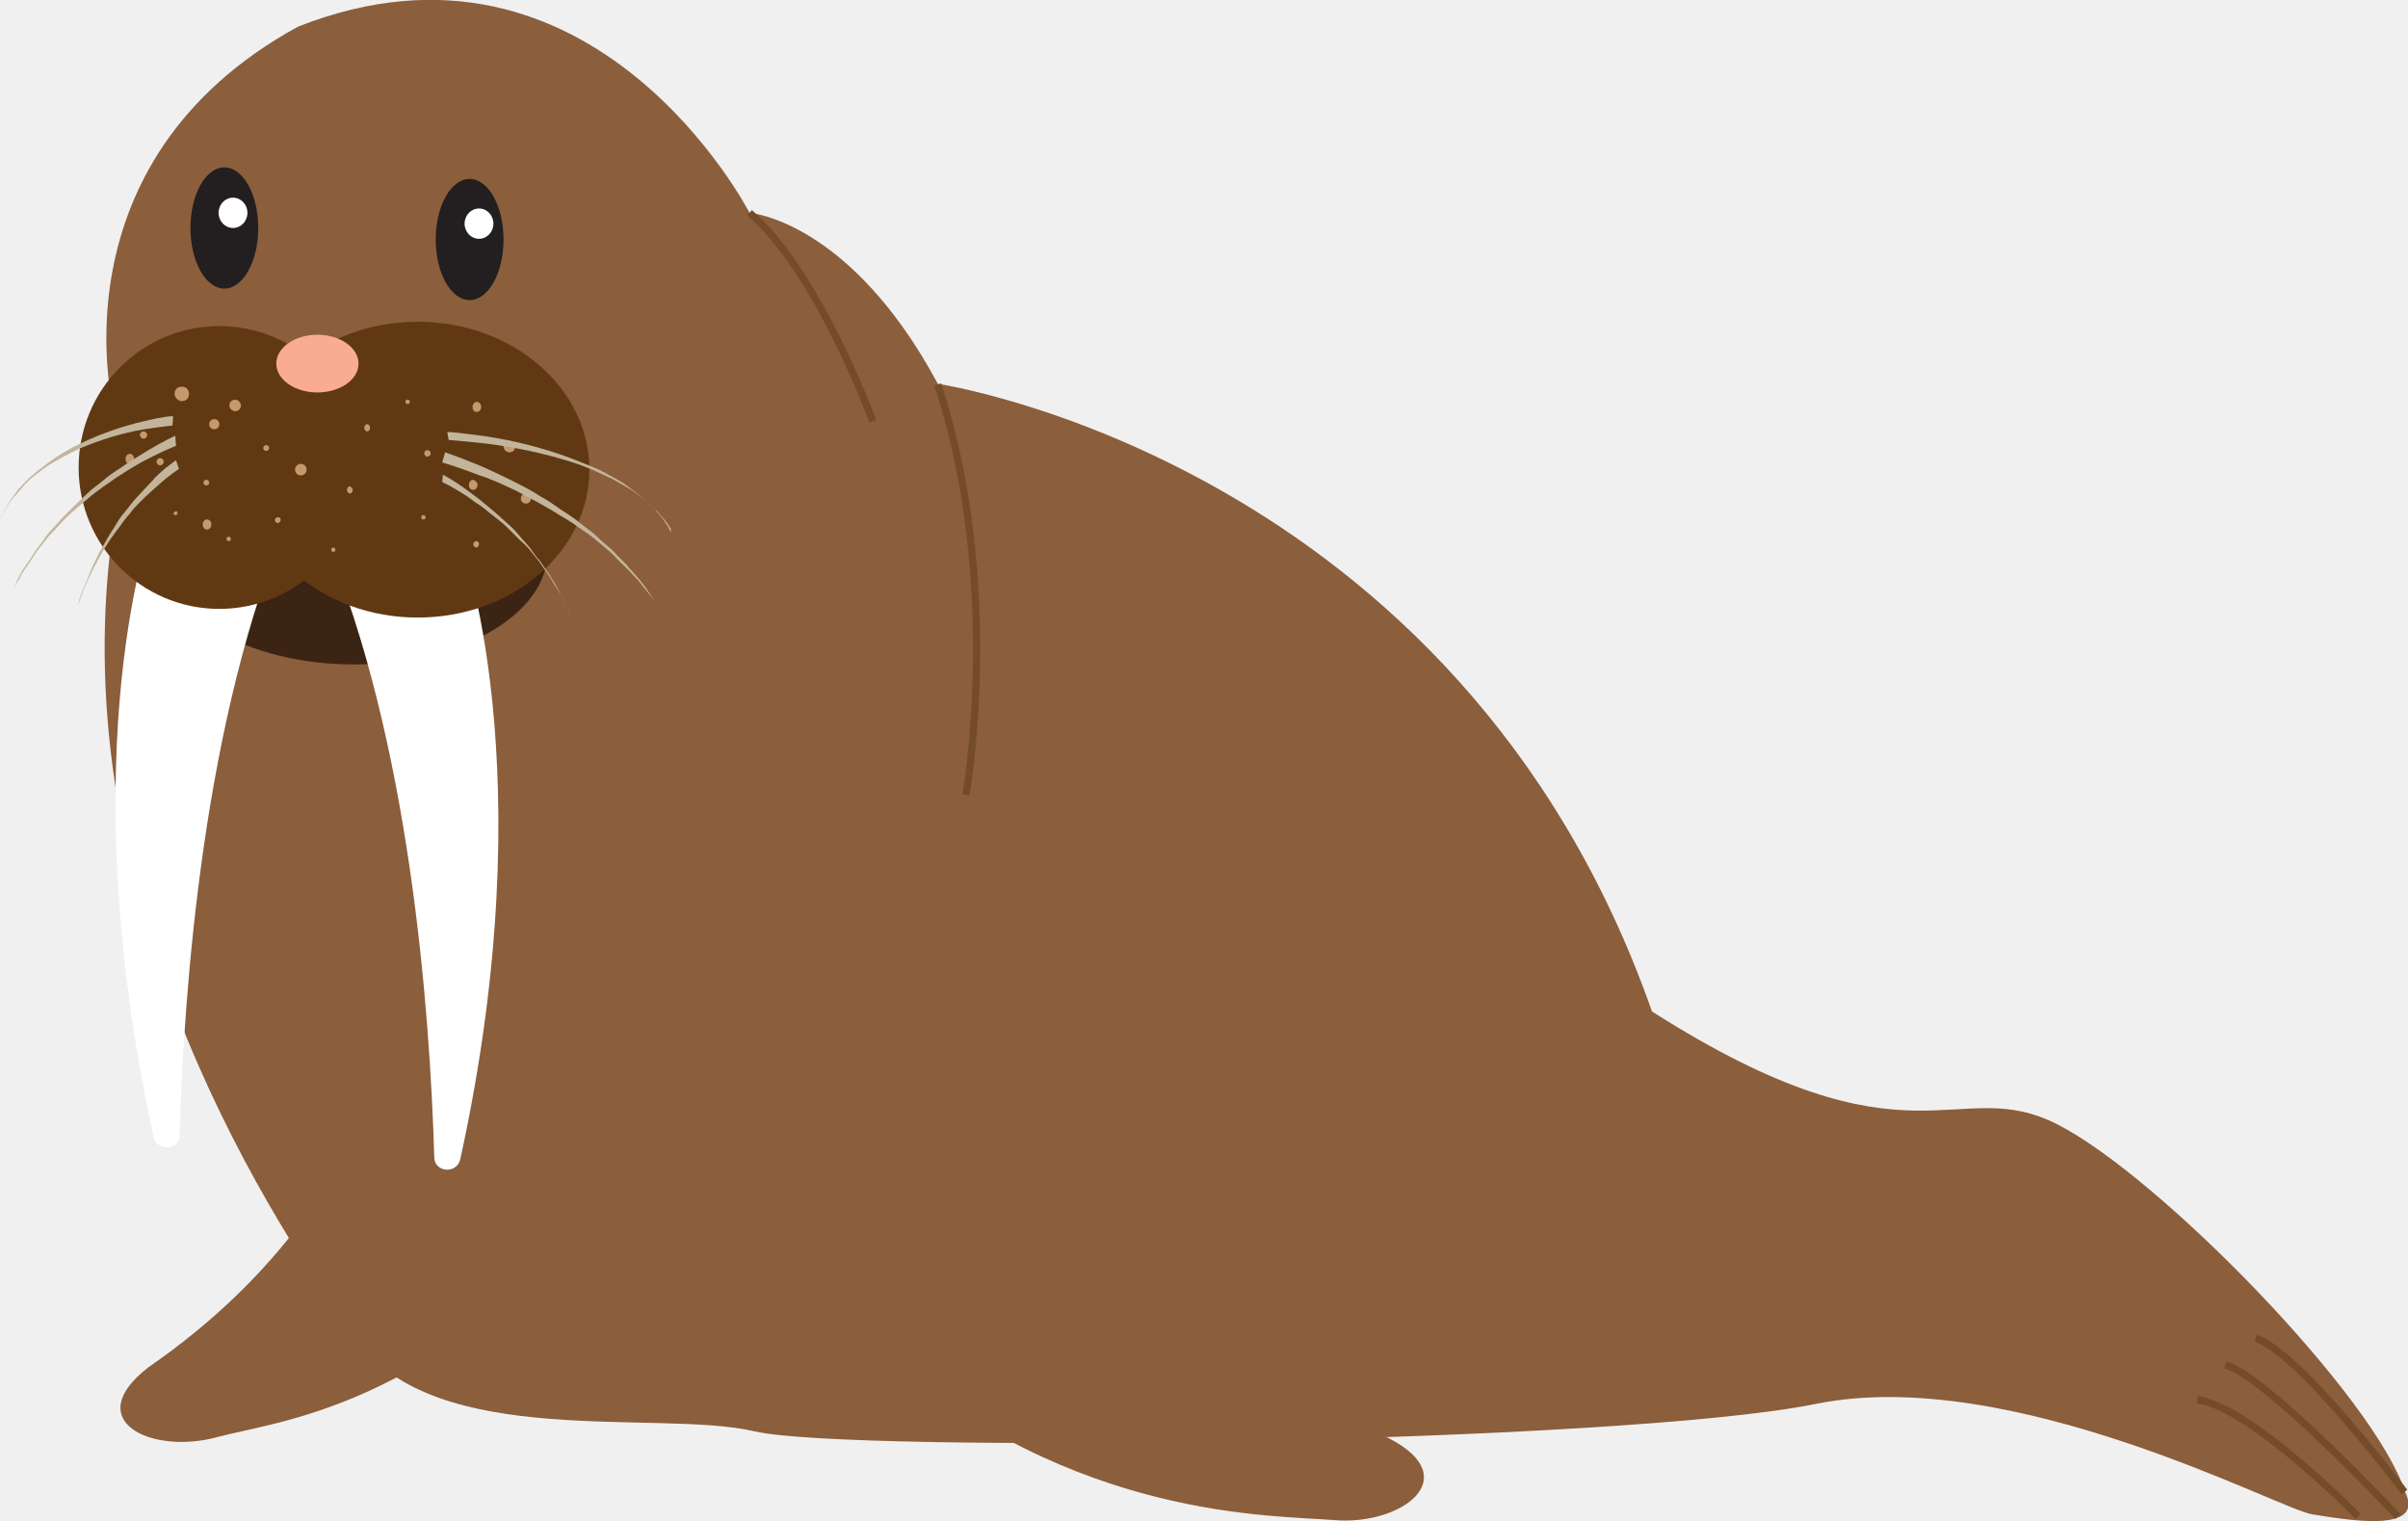
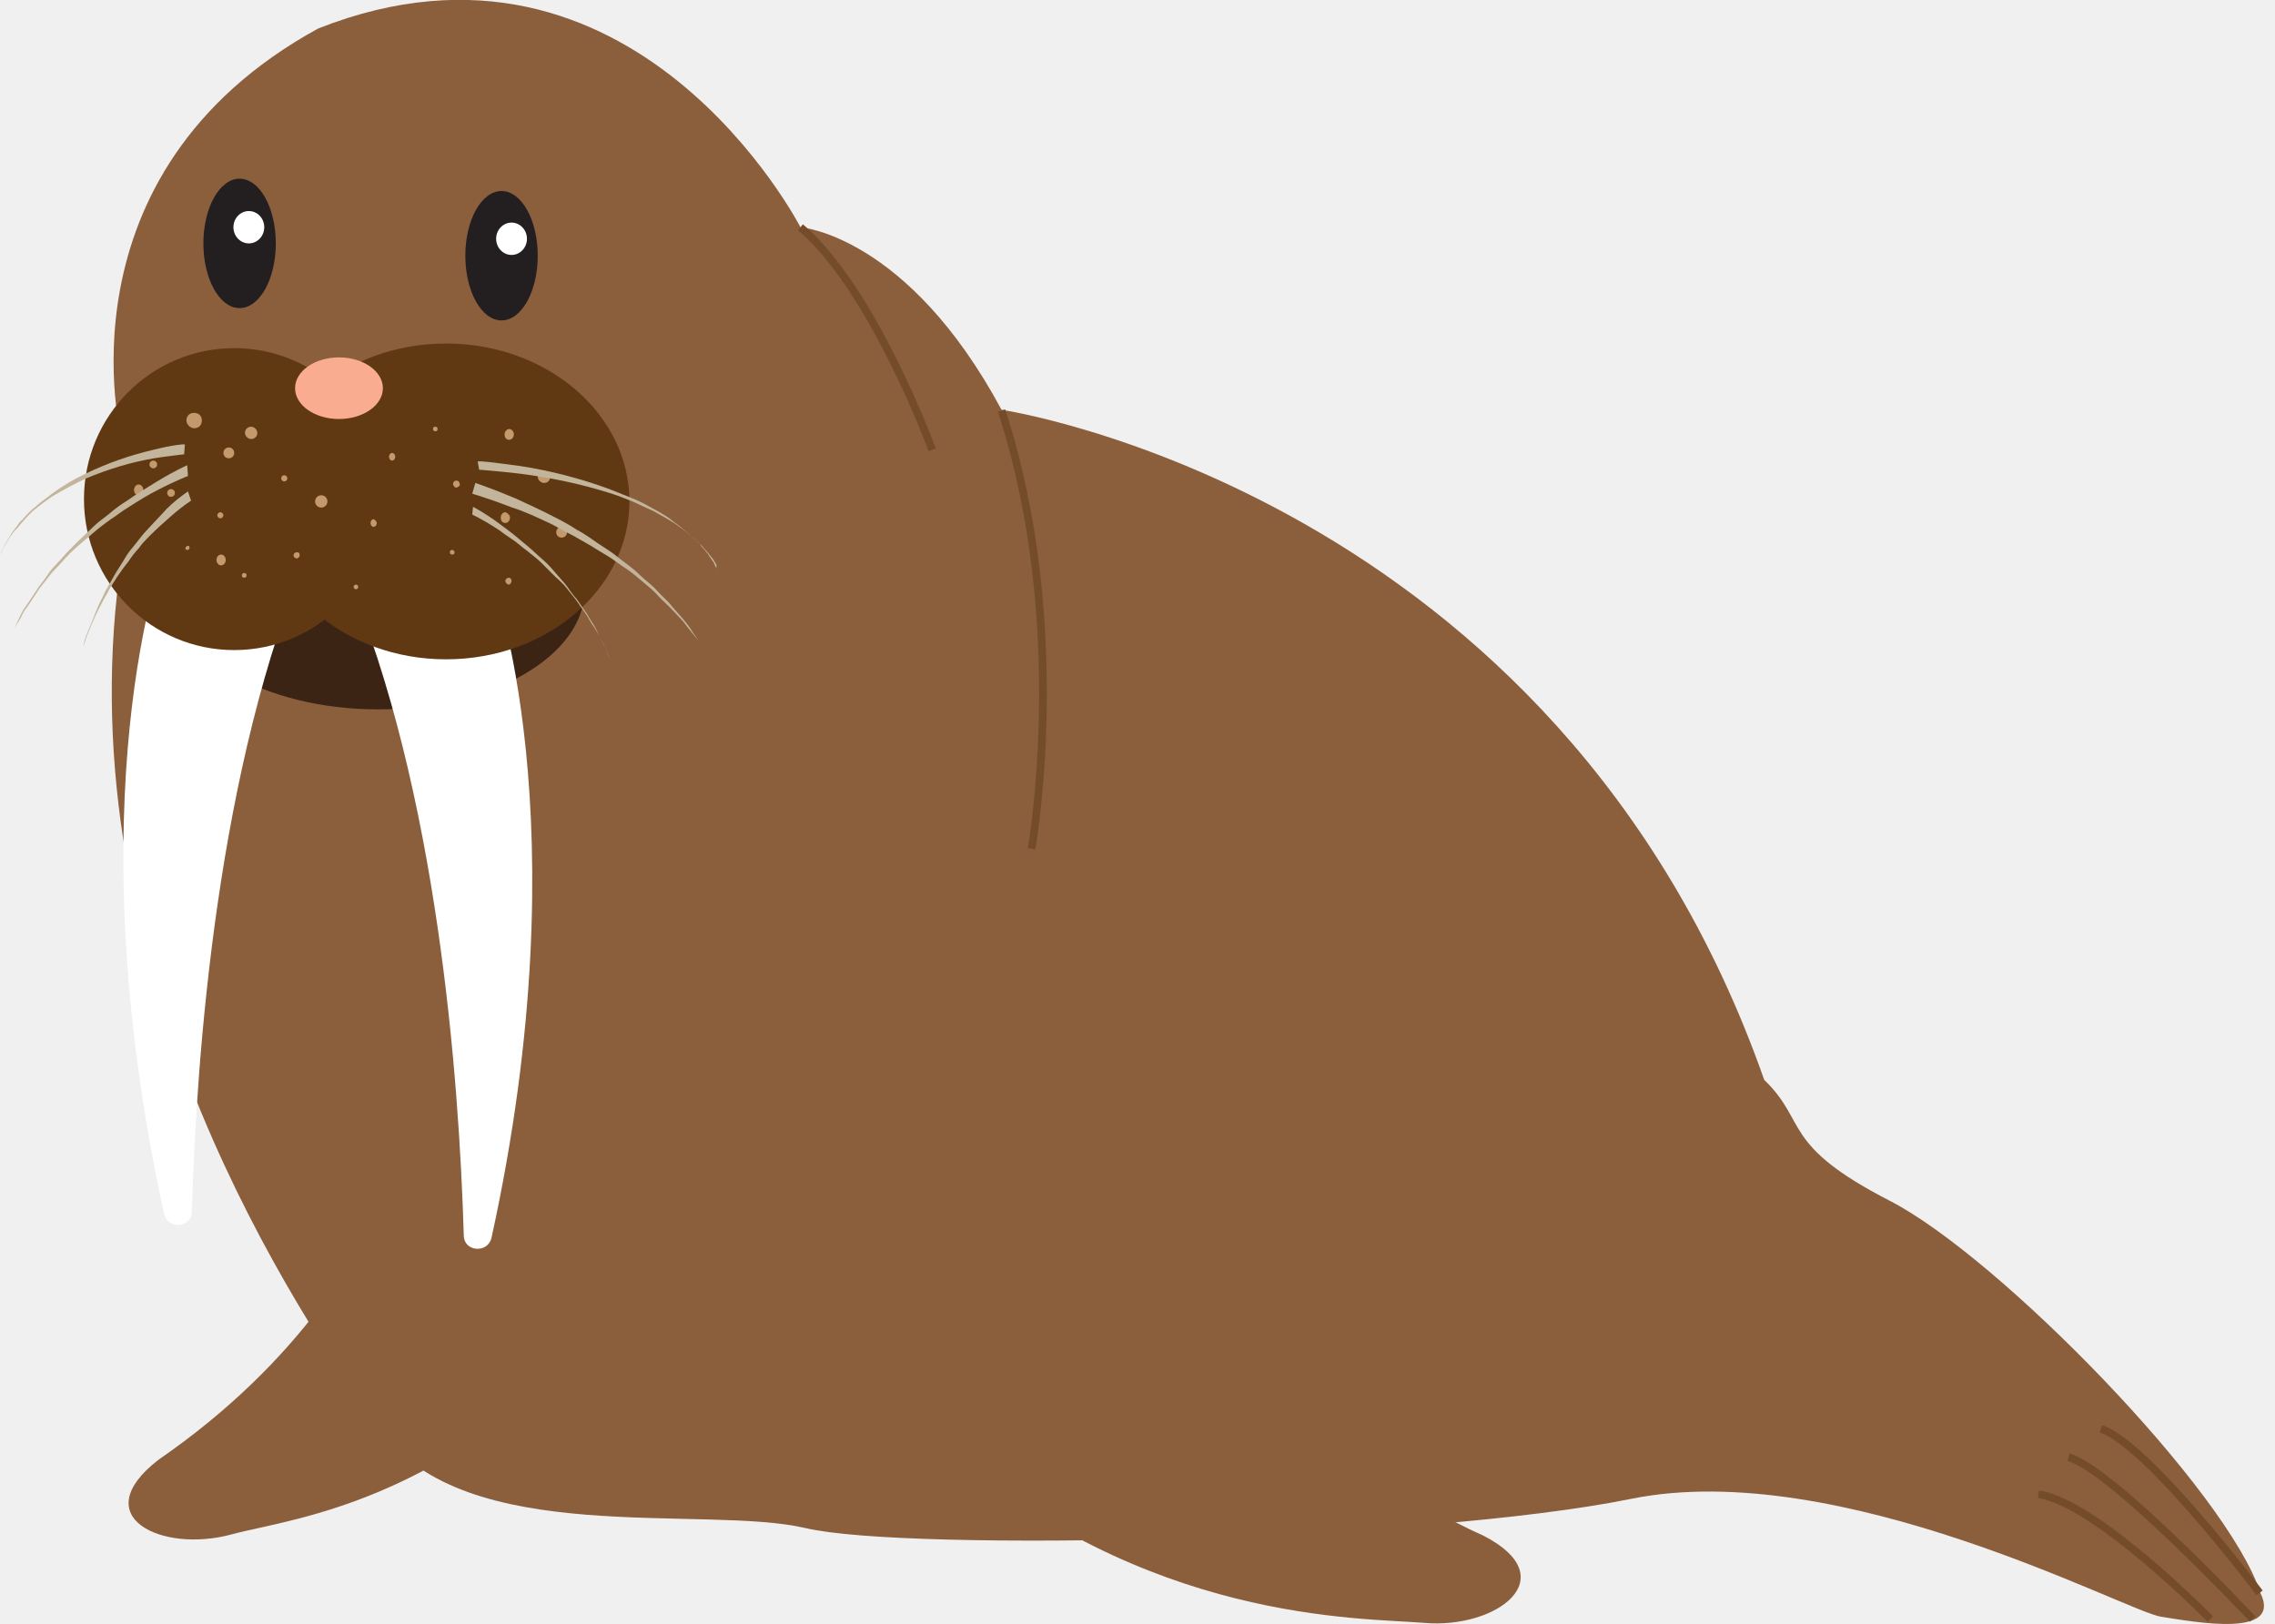
- <svg xmlns="http://www.w3.org/2000/svg" version="1.1" id="Layer_1" x="0px" y="0px" viewBox="0 0 333.8 210.8" style="enable-background:new 0 0 333.8 210.8;" xml:space="preserve">
+ <svg xmlns="http://www.w3.org/2000/svg" version="1.1" id="Layer_1" x="0px" y="0px" viewBox="147 -85.8 295.3 210.8" style="enable-background:new 147 -85.8 295.3 210.8;" xml:space="preserve">
  <style type="text/css">
	.st0{fill:#8B5E3C;}
	.st1{fill:none;stroke:#754C29;stroke-width:0.999;stroke-miterlimit:10;}
	.st2{fill:#3C2415;}
	.st3{fill:#FFFFFF;}
	.st4{fill:#603913;}
	.st5{fill:#231F20;}
	.st6{fill:#F9AC90;}
	.st7{fill:#C49A6C;}
	.st8{fill:#C2B59B;}
</style>
  <g>
-     <path class="st0" d="M56.8,129.9c0,0,0.2,34.5-36.2,59.6c-9.6,7.4,0.4,12.2,9.5,9.7c8.1-2.2,30.1-4,52.6-32" />
-     <path class="st0" d="M15.8,57c0,0-9-34.4,25.5-53.3c41-16.2,62.6,25.8,62.6,25.8s13.9,1,26.1,23.7c0,0,72.2,10.7,99,87   c36.1,23,42.1,8.4,56.3,15.7s43.9,37.8,48.1,50.9c2.9,5.9-8.4,3.8-12.9,3.1c-4.5-0.7-41.7-20.8-68.8-15.3   c-27.1,5.5-133.9,6.9-147.1,3.8s-44.2,2.7-55.2-12.7S9.7,127.2,15.2,77L15.8,57z" />
-     <path class="st1" d="M121,58.4c0,0-7.6-20.8-17.1-28.9" />
-     <path class="st1" d="M133.9,110.2c0,0,5.2-29.1-3.9-56.9" />
-     <ellipse class="st2" cx="49.1" cy="76.5" rx="26.8" ry="15.6" />
-     <path class="st3" d="M21.3,71.8c0,0-11.9,31.5,0,85.8c0.5,2.1,3.6,1.8,3.6-0.3c0.6-20.3,3.3-57.9,15.2-85.7L21.3,71.8z" />
-     <path class="st3" d="M63.8,74.9c0,0,11.9,31.5,0,85.8c-0.5,2.1-3.6,1.8-3.6-0.3c-0.6-20.3-3.4-57.9-15.2-85.7L63.8,74.9z" />
-     <ellipse class="st4" cx="30.4" cy="64.8" rx="19.5" ry="19.6" />
-     <ellipse class="st4" cx="57.9" cy="65.1" rx="23.8" ry="20.5" />
-     <ellipse class="st5" cx="31.1" cy="31.6" rx="4.7" ry="8.4" />
-     <ellipse class="st3" cx="32.3" cy="29.5" rx="2" ry="2.1" />
-     <ellipse class="st5" cx="65.1" cy="33.2" rx="4.7" ry="8.4" />
-     <ellipse class="st3" cx="66.4" cy="31" rx="2" ry="2.1" />
-     <ellipse class="st6" cx="44" cy="50.4" rx="5.7" ry="4" />
-     <path class="st0" d="M141.6,133c0,0,11,48.5,51,66.4c10.6,5.5,1.6,12.1-7.7,11.3c-8.4-0.7-36.1,0-62.9-23.4" />
-     <path class="st1" d="M333.3,206.8c0,0-14.5-19.3-20.6-21.3" />
-     <path class="st1" d="M332.4,210.2c0,0-18.4-19.6-23.9-21" />
-     <path class="st1" d="M326.9,210.2c0,0-14.8-15.1-22.3-16.2" />
-     <path class="st7" d="M26.2,54.6c0,0.6-0.4,1-1,1c-0.5,0-1-0.5-1-1c0-0.6,0.4-1,1-1C25.8,53.6,26.2,54,26.2,54.6z" />
-     <path class="st7" d="M30.4,58.8c0,0.4-0.3,0.7-0.7,0.7c-0.4,0-0.7-0.3-0.7-0.7c0-0.4,0.3-0.7,0.7-0.7   C30.1,58.1,30.4,58.4,30.4,58.8C30.4,58.8,30.4,58.8,30.4,58.8z" />
-     <ellipse class="st7" cx="22.2" cy="64" rx="0.5" ry="0.5" />
-     <path class="st7" d="M66.7,56.4c0,0.4-0.3,0.7-0.6,0.7c-0.4,0-0.6-0.3-0.6-0.7c0-0.4,0.3-0.7,0.6-0.7c0,0,0,0,0,0   C66.4,55.7,66.7,56,66.7,56.4C66.7,56.4,66.7,56.4,66.7,56.4z" />
-     <ellipse class="st7" cx="28.7" cy="72.7" rx="0.6" ry="0.7" />
-     <path class="st7" d="M71.4,61.9c0,0.5-0.3,0.8-0.8,0.8c-0.4,0-0.8-0.4-0.8-0.8c0-0.5,0.3-0.8,0.8-0.8c0,0,0,0,0,0   C71,61.1,71.4,61.5,71.4,61.9C71.4,61.9,71.4,61.9,71.4,61.9z" />
-     <path class="st7" d="M59.7,62.9c0,0.2-0.3,0.4-0.5,0.4c-0.2,0-0.3-0.2-0.4-0.4c0-0.2,0.1-0.5,0.4-0.5s0.4,0.1,0.5,0.4   C59.7,62.8,59.7,62.9,59.7,62.9z" />
-     <path class="st7" d="M48.9,67.9c0,0.3-0.2,0.5-0.4,0.5c-0.2,0-0.4-0.2-0.4-0.5c0-0.3,0.2-0.5,0.4-0.5   C48.7,67.5,48.9,67.7,48.9,67.9L48.9,67.9z" />
-     <path class="st7" d="M51.3,59.3c0,0.3-0.2,0.5-0.4,0.5c-0.2,0-0.4-0.2-0.4-0.5c0-0.3,0.2-0.5,0.4-0.5C51.1,58.8,51.3,59,51.3,59.3   L51.3,59.3z" />
-     <path class="st7" d="M66.2,67.2c0,0.4-0.3,0.7-0.6,0.7c-0.4,0-0.6-0.3-0.6-0.7s0.3-0.7,0.6-0.7c0,0,0,0,0,0   C65.9,66.6,66.2,66.9,66.2,67.2L66.2,67.2z" />
-     <path class="st7" d="M73.6,69.1c0,0.4-0.3,0.7-0.7,0.7c-0.4,0-0.7-0.3-0.7-0.7s0.3-0.7,0.7-0.7C73.2,68.4,73.6,68.7,73.6,69.1   L73.6,69.1z" />
-     <path class="st7" d="M56.8,55.7c0,0.2-0.1,0.3-0.3,0.3s-0.3-0.2-0.3-0.3c0-0.2,0.1-0.3,0.3-0.3C56.7,55.4,56.8,55.5,56.8,55.7   C56.8,55.7,56.8,55.7,56.8,55.7z" />
-     <ellipse class="st7" cx="46.2" cy="76.2" rx="0.3" ry="0.3" />
-     <path class="st7" d="M59,71.7c0,0.2-0.1,0.3-0.3,0.3c-0.2,0-0.3-0.1-0.3-0.3c0-0.2,0.1-0.3,0.3-0.3c0,0,0,0,0,0   C58.8,71.4,59,71.5,59,71.7z" />
-     <path class="st7" d="M29,66.9c0,0.2-0.2,0.4-0.4,0.4c-0.2,0-0.4-0.2-0.4-0.4c0-0.2,0.2-0.4,0.4-0.4c0,0,0,0,0,0   C28.8,66.5,29,66.7,29,66.9L29,66.9z" />
-     <ellipse class="st7" cx="36.9" cy="62.1" rx="0.4" ry="0.4" />
-     <path class="st7" d="M33.4,56.2c0,0.5-0.4,0.8-0.8,0.8c-0.4,0-0.8-0.4-0.8-0.8c0-0.5,0.4-0.8,0.8-0.8C33,55.4,33.4,55.8,33.4,56.2z   " />
-     <ellipse class="st7" cx="41.7" cy="65.1" rx="0.8" ry="0.8" />
-     <path class="st7" d="M24.6,71.1c0,0.2-0.1,0.3-0.3,0.3c0,0,0,0,0,0c-0.2,0-0.3-0.2-0.2-0.3c0-0.1,0.1-0.2,0.2-0.2   C24.5,70.8,24.6,70.9,24.6,71.1z" />
-     <path class="st7" d="M18.6,63.6c0,0.4-0.3,0.7-0.6,0.7c-0.4,0-0.6-0.3-0.6-0.7c0-0.4,0.3-0.7,0.6-0.7c0,0,0,0,0,0   C18.3,62.9,18.6,63.2,18.6,63.6L18.6,63.6z" />
-     <ellipse class="st7" cx="19.9" cy="60.3" rx="0.5" ry="0.5" />
-     <path class="st7" d="M32,74.7c0,0.2-0.1,0.3-0.3,0.3c-0.2,0-0.3-0.1-0.3-0.3c0-0.2,0.1-0.3,0.3-0.3c0,0,0,0,0,0   C31.9,74.4,32,74.5,32,74.7z" />
-     <path class="st7" d="M66.4,75.4c0,0.2-0.1,0.4-0.3,0.5c-0.2,0-0.4-0.1-0.5-0.4c0,0,0-0.1,0-0.1c0-0.2,0.2-0.4,0.5-0.4   C66.3,75.1,66.4,75.2,66.4,75.4z" />
-     <path class="st7" d="M38.9,72.1c0,0.2-0.2,0.4-0.4,0.4c-0.2,0-0.4-0.2-0.4-0.4c0-0.2,0.2-0.4,0.4-0.4c0,0,0,0,0,0   C38.8,71.7,38.9,71.8,38.9,72.1L38.9,72.1z" />
-     <path class="st8" d="M23.9,59h-0.2l-0.8,0.1c-0.7,0.1-1.7,0.2-2.9,0.4c-3,0.5-5.9,1.4-8.8,2.6c-1.5,0.7-3,1.5-4.5,2.4   c-0.7,0.5-1.4,1-2,1.5c-0.3,0.2-0.6,0.5-0.9,0.8S3.2,67.4,3,67.7c-0.2,0.2-0.5,0.5-0.7,0.8C2,68.8,1.8,69,1.6,69.3   c-0.3,0.4-0.6,0.9-0.9,1.4c-0.3,0.4-0.4,0.8-0.5,1L0,72l0.2-0.4c0.2-0.4,0.3-0.7,0.5-1c0.3-0.5,0.6-1,0.9-1.5   c0.2-0.3,0.4-0.5,0.6-0.8c0.2-0.3,0.4-0.6,0.7-0.8c0.2-0.3,0.5-0.6,0.8-0.9c0.3-0.3,0.6-0.6,0.9-0.8c0.6-0.6,1.3-1,2-1.6   c1.5-1.1,3-2,4.5-2.7c2.9-1.4,5.8-2.4,8.8-3.1c1.2-0.3,2.2-0.5,2.9-0.6l0.8-0.1H24L23.9,59z" />
-     <path class="st8" d="M24.4,61.8c0,0-1.6,0.6-3.9,1.8c-1.2,0.6-2.5,1.4-3.9,2.3c-0.7,0.4-1.4,1-2.2,1.5c-0.7,0.5-1.5,1.1-2.2,1.7   c-0.7,0.6-1.4,1.2-2.1,1.8s-1.4,1.3-2,2s-1.3,1.3-1.8,2c-0.5,0.7-1.1,1.3-1.5,2l-1.2,1.8c-0.4,0.5-0.7,1-0.9,1.5l-0.8,1.3L2.6,80   c0.2-0.4,0.5-1,0.9-1.5l1.2-1.8c0.4-0.7,1-1.3,1.5-2.1s1.2-1.4,1.8-2.1s1.3-1.4,2-2.1c0.7-0.7,1.4-1.3,2.1-2   c0.7-0.7,1.5-1.2,2.2-1.8s1.4-1.1,2.2-1.6c1.4-1,2.8-1.8,3.9-2.5c2.3-1.4,3.9-2.1,3.9-2.1L24.4,61.8z" />
-     <path class="st8" d="M24.8,65c-0.9,0.6-1.8,1.3-2.7,2.1c-0.8,0.7-1.7,1.5-2.7,2.5c-0.5,0.5-1,1-1.4,1.6c-0.5,0.5-1,1.2-1.4,1.8   c-0.5,0.6-0.9,1.2-1.4,1.9c-0.4,0.7-0.9,1.3-1.2,2c-0.4,0.6-0.7,1.3-1.1,2c-0.3,0.6-0.6,1.2-0.9,1.9l-0.7,1.7   c-0.2,0.5-0.3,1-0.5,1.4l-0.4,1.2l0.4-1.2c0.1-0.4,0.2-0.9,0.4-1.4l0.7-1.7c0.3-0.7,0.5-1.3,0.8-2c0.3-0.7,0.7-1.4,1-2.1   c0.4-0.7,0.8-1.4,1.2-2.1c0.4-0.7,0.9-1.4,1.3-2.1c0.4-0.7,0.9-1.3,1.4-1.9c0.5-0.6,0.9-1.2,1.4-1.7c0.9-1,1.9-2,2.6-2.8   c0.9-0.9,1.8-1.6,2.8-2.3L24.8,65z" />
-     <path class="st8" d="M62,59.9h0.5l1.1,0.1c1,0.1,2.3,0.3,3.9,0.5c3.9,0.6,7.8,1.6,11.6,3c1,0.4,2,0.8,3,1.2c1,0.4,1.9,0.9,2.8,1.4   c0.9,0.5,1.8,1,2.5,1.6c0.7,0.5,1.4,1.1,2.1,1.7c0.3,0.3,0.6,0.6,0.9,0.8c0.3,0.2,0.5,0.5,0.7,0.8c0.4,0.4,0.8,0.9,1.1,1.4   c0.3,0.4,0.5,0.7,0.6,1c0.1,0.2,0.2,0.4,0.2,0.4L93,73.3c-0.2-0.2-0.3-0.6-0.6-0.9c-0.4-0.5-0.7-0.9-1.1-1.3   c-0.2-0.3-0.5-0.5-0.8-0.8c-0.3-0.3-0.6-0.5-0.9-0.8c-0.7-0.6-1.4-1.1-2.1-1.6c-0.8-0.5-1.7-1-2.6-1.5c-0.9-0.4-1.9-0.9-2.8-1.3   c-1-0.4-2-0.8-3-1.1c-3.8-1.2-7.7-2-11.6-2.5c-1.6-0.2-2.9-0.3-3.9-0.4l-1.1-0.1h-0.3L62,59.9z" />
-     <path class="st8" d="M61.7,62.7c0,0,2.1,0.7,5.2,2c1.5,0.7,3.3,1.5,5.2,2.5c1,0.5,1.9,1,2.8,1.6c1,0.5,1.9,1.2,2.8,1.8   s1.9,1.2,2.7,1.9c0.9,0.7,1.8,1.3,2.6,2.1c0.8,0.8,1.6,1.3,2.3,2.1s1.4,1.3,1.9,2l1.5,1.7c0.4,0.5,0.8,1,1.1,1.5l0.9,1.3l-1-1.2   c-0.3-0.4-0.7-0.9-1.1-1.4l-1.6-1.7c-0.6-0.6-1.3-1.2-1.9-1.9c-0.7-0.7-1.5-1.3-2.3-2s-1.7-1.3-2.6-1.9c-0.9-0.7-1.8-1.2-2.8-1.8   c-0.9-0.6-1.9-1.1-2.9-1.7c-1-0.5-1.9-1-2.8-1.5c-1.9-0.9-3.6-1.7-5.2-2.2c-3.1-1.2-5.2-1.8-5.2-1.8L61.7,62.7z" />
-     <path class="st8" d="M61.4,65.8c1.3,0.7,2.5,1.5,3.7,2.4c0.5,0.4,1.1,0.8,1.7,1.3c0.6,0.5,1.2,1,1.8,1.5c0.6,0.5,1.2,1.1,1.9,1.7   s1.2,1.2,1.8,1.9c0.6,0.7,1.2,1.3,1.7,2.1c0.3,0.4,0.5,0.7,0.8,1l0.7,1l0.7,1c0.2,0.4,0.4,0.7,0.6,1c0.4,0.6,0.7,1.2,1,1.9l0.8,1.6   l0.5,1.3l0.5,1l-0.5-1c-0.1-0.4-0.3-0.8-0.5-1.3s-0.5-1-0.8-1.6c-0.3-0.6-0.7-1.2-1.1-1.8l-0.6-1l-0.7-1l-0.7-1l-0.8-1   c-0.5-0.7-1.1-1.3-1.8-1.9c-0.6-0.6-1.2-1.2-1.8-1.8c-0.6-0.6-1.3-1.1-1.9-1.6c-0.7-0.5-1.2-1-1.8-1.4c-0.6-0.4-1.2-0.8-1.7-1.2   c-1.2-0.8-2.4-1.5-3.6-2.1L61.4,65.8z" />
+     <path class="st0" d="M203.8,44.1c0,0,0.2,34.5-36.2,59.6c-9.6,7.4,0.4,12.2,9.5,9.7c8.1-2.2,30.1-4,52.6-32" />
+     <path class="st0" d="M162.8-28.8c0,0-9-34.4,25.5-53.3c41-16.2,62.6,25.8,62.6,25.8s13.9,1,26.1,23.7c0,0,72.2,10.7,99,87   c5.7,5.5,2.1,8.4,16.3,15.7s43.9,37.8,48.1,50.9c2.9,5.9-8.4,3.8-12.9,3.1s-41.7-20.8-68.8-15.3c-27.1,5.5-93.9,6.9-107.1,3.8   c-13.2-3.1-44.2,2.7-55.2-12.7S156.7,41.4,162.2-8.8L162.8-28.8z" />
+     <path class="st1" d="M268-27.4c0,0-7.6-20.8-17.1-28.9" />
+     <path class="st1" d="M280.9,24.4c0,0,5.2-29.1-3.9-56.9" />
+     <ellipse class="st2" cx="196.1" cy="-9.3" rx="26.8" ry="15.6" />
+     <path class="st3" d="M168.3-14c0,0-11.9,31.5,0,85.8c0.5,2.1,3.6,1.8,3.6-0.3c0.6-20.3,3.3-57.9,15.2-85.7L168.3-14z" />
+     <path class="st3" d="M210.8-10.9c0,0,11.9,31.5,0,85.8c-0.5,2.1-3.6,1.8-3.6-0.3c-0.6-20.3-3.4-57.9-15.2-85.7L210.8-10.9z" />
+     <ellipse class="st4" cx="177.4" cy="-21" rx="19.5" ry="19.6" />
+     <ellipse class="st4" cx="204.9" cy="-20.7" rx="23.8" ry="20.5" />
+     <ellipse class="st5" cx="178.1" cy="-54.2" rx="4.7" ry="8.4" />
+     <ellipse class="st3" cx="179.3" cy="-56.3" rx="2" ry="2.1" />
+     <ellipse class="st5" cx="212.1" cy="-52.6" rx="4.7" ry="8.4" />
+     <ellipse class="st3" cx="213.4" cy="-54.8" rx="2" ry="2.1" />
+     <ellipse class="st6" cx="191" cy="-35.4" rx="5.7" ry="4" />
+     <path class="st0" d="M288.6,47.2c0,0,11,48.5,51,66.4c10.6,5.5,1.6,12.1-7.7,11.3c-8.4-0.7-36.1,0-62.9-23.4" />
+     <path class="st1" d="M440.3,121c0,0-14.5-19.3-20.6-21.3" />
+     <path class="st1" d="M439.4,124.4c0,0-18.4-19.6-23.9-21" />
+     <path class="st1" d="M433.9,124.4c0,0-14.8-15.1-22.3-16.2" />
+     <path class="st7" d="M173.2-31.2c0,0.6-0.4,1-1,1c-0.5,0-1-0.5-1-1c0-0.6,0.4-1,1-1C172.8-32.2,173.2-31.8,173.2-31.2z" />
+     <path class="st7" d="M177.4-27c0,0.4-0.3,0.7-0.7,0.7c-0.4,0-0.7-0.3-0.7-0.7s0.3-0.7,0.7-0.7C177.1-27.7,177.4-27.4,177.4-27   L177.4-27z" />
+     <ellipse class="st7" cx="169.2" cy="-21.8" rx="0.5" ry="0.5" />
+     <path class="st7" d="M213.7-29.4c0,0.4-0.3,0.7-0.6,0.7c-0.4,0-0.6-0.3-0.6-0.7s0.3-0.7,0.6-0.7l0,0   C213.4-30.1,213.7-29.8,213.7-29.4L213.7-29.4z" />
+     <ellipse class="st7" cx="175.7" cy="-13.1" rx="0.6" ry="0.7" />
+     <path class="st7" d="M218.4-23.9c0,0.5-0.3,0.8-0.8,0.8c-0.4,0-0.8-0.4-0.8-0.8c0-0.5,0.3-0.8,0.8-0.8l0,0   C218-24.7,218.4-24.3,218.4-23.9L218.4-23.9z" />
+     <path class="st7" d="M206.7-22.9c0,0.2-0.3,0.4-0.5,0.4s-0.3-0.2-0.4-0.4c0-0.2,0.1-0.5,0.4-0.5S206.6-23.3,206.7-22.9   C206.7-23,206.7-22.9,206.7-22.9z" />
+     <path class="st7" d="M195.9-17.9c0,0.3-0.2,0.5-0.4,0.5s-0.4-0.2-0.4-0.5s0.2-0.5,0.4-0.5C195.7-18.3,195.9-18.1,195.9-17.9   L195.9-17.9z" />
+     <path class="st7" d="M198.3-26.5c0,0.3-0.2,0.5-0.4,0.5c-0.2,0-0.4-0.2-0.4-0.5s0.2-0.5,0.4-0.5C198.1-27,198.3-26.8,198.3-26.5   L198.3-26.5z" />
+     <path class="st7" d="M213.2-18.6c0,0.4-0.3,0.7-0.6,0.7c-0.4,0-0.6-0.3-0.6-0.7s0.3-0.7,0.6-0.7l0,0   C212.9-19.2,213.2-18.9,213.2-18.6L213.2-18.6z" />
+     <path class="st7" d="M220.6-16.7c0,0.4-0.3,0.7-0.7,0.7s-0.7-0.3-0.7-0.7s0.3-0.7,0.7-0.7C220.2-17.4,220.6-17.1,220.6-16.7   L220.6-16.7z" />
+     <path class="st7" d="M203.8-30.1c0,0.2-0.1,0.3-0.3,0.3s-0.3-0.2-0.3-0.3c0-0.2,0.1-0.3,0.3-0.3S203.8-30.3,203.8-30.1L203.8-30.1z   " />
+     <ellipse class="st7" cx="193.2" cy="-9.6" rx="0.3" ry="0.3" />
+     <path class="st7" d="M206-14.1c0,0.2-0.1,0.3-0.3,0.3s-0.3-0.1-0.3-0.3c0-0.2,0.1-0.3,0.3-0.3l0,0C205.8-14.4,206-14.3,206-14.1z" />
+     <path class="st7" d="M176-18.9c0,0.2-0.2,0.4-0.4,0.4c-0.2,0-0.4-0.2-0.4-0.4c0-0.2,0.2-0.4,0.4-0.4l0,0   C175.8-19.3,176-19.1,176-18.9L176-18.9z" />
+     <ellipse class="st7" cx="183.9" cy="-23.7" rx="0.4" ry="0.4" />
+     <path class="st7" d="M180.4-29.6c0,0.5-0.4,0.8-0.8,0.8c-0.4,0-0.8-0.4-0.8-0.8c0-0.5,0.4-0.8,0.8-0.8S180.4-30,180.4-29.6z" />
+     <ellipse class="st7" cx="188.7" cy="-20.7" rx="0.8" ry="0.8" />
+     <path class="st7" d="M171.6-14.7c0,0.2-0.1,0.3-0.3,0.3l0,0c-0.2,0-0.3-0.2-0.2-0.3c0-0.1,0.1-0.2,0.2-0.2   C171.5-15,171.6-14.9,171.6-14.7z" />
+     <path class="st7" d="M165.6-22.2c0,0.4-0.3,0.7-0.6,0.7c-0.4,0-0.6-0.3-0.6-0.7s0.3-0.7,0.6-0.7l0,0   C165.3-22.9,165.6-22.6,165.6-22.2L165.6-22.2z" />
+     <ellipse class="st7" cx="166.9" cy="-25.5" rx="0.5" ry="0.5" />
+     <path class="st7" d="M179-11.1c0,0.2-0.1,0.3-0.3,0.3s-0.3-0.1-0.3-0.3c0-0.2,0.1-0.3,0.3-0.3l0,0C178.9-11.4,179-11.3,179-11.1z" />
+     <path class="st7" d="M213.4-10.4c0,0.2-0.1,0.4-0.3,0.5c-0.2,0-0.4-0.1-0.5-0.4v-0.1c0-0.2,0.2-0.4,0.5-0.4   C213.3-10.7,213.4-10.6,213.4-10.4z" />
+     <path class="st7" d="M185.9-13.7c0,0.2-0.2,0.4-0.4,0.4s-0.4-0.2-0.4-0.4c0-0.2,0.2-0.4,0.4-0.4l0,0   C185.8-14.1,185.9-14,185.9-13.7L185.9-13.7z" />
+     <path class="st8" d="M170.9-26.8h-0.2l-0.8,0.1c-0.7,0.1-1.7,0.2-2.9,0.4c-3,0.5-5.9,1.4-8.8,2.6c-1.5,0.7-3,1.5-4.5,2.4   c-0.7,0.5-1.4,1-2,1.5c-0.3,0.2-0.6,0.5-0.9,0.8s-0.6,0.6-0.8,0.9c-0.2,0.2-0.5,0.5-0.7,0.8c-0.3,0.3-0.5,0.5-0.7,0.8   c-0.3,0.4-0.6,0.9-0.9,1.4c-0.3,0.4-0.4,0.8-0.5,1l-0.2,0.3l0.2-0.4c0.2-0.4,0.3-0.7,0.5-1c0.3-0.5,0.6-1,0.9-1.5   c0.2-0.3,0.4-0.5,0.6-0.8s0.4-0.6,0.7-0.8c0.2-0.3,0.5-0.6,0.8-0.9s0.6-0.6,0.9-0.8c0.6-0.6,1.3-1,2-1.6c1.5-1.1,3-2,4.5-2.7   c2.9-1.4,5.8-2.4,8.8-3.1c1.2-0.3,2.2-0.5,2.9-0.6l0.8-0.1h0.4L170.9-26.8z" />
+     <path class="st8" d="M171.4-24c0,0-1.6,0.6-3.9,1.8c-1.2,0.6-2.5,1.4-3.9,2.3c-0.7,0.4-1.4,1-2.2,1.5c-0.7,0.5-1.5,1.1-2.2,1.7   s-1.4,1.2-2.1,1.8c-0.7,0.6-1.4,1.3-2,2c-0.6,0.7-1.3,1.3-1.8,2s-1.1,1.3-1.5,2l-1.2,1.8c-0.4,0.5-0.7,1-0.9,1.5l-0.8,1.3l0.7-1.5   c0.2-0.4,0.5-1,0.9-1.5l1.2-1.8c0.4-0.7,1-1.3,1.5-2.1s1.2-1.4,1.8-2.1s1.3-1.4,2-2.1s1.4-1.3,2.1-2c0.7-0.7,1.5-1.2,2.2-1.8   s1.4-1.1,2.2-1.6c1.4-1,2.8-1.8,3.9-2.5c2.3-1.4,3.9-2.1,3.9-2.1L171.4-24z" />
+     <path class="st8" d="M171.8-20.8c-0.9,0.6-1.8,1.3-2.7,2.1c-0.8,0.7-1.7,1.5-2.7,2.5c-0.5,0.5-1,1-1.4,1.6c-0.5,0.5-1,1.2-1.4,1.8   c-0.5,0.6-0.9,1.2-1.4,1.9c-0.4,0.7-0.9,1.3-1.2,2c-0.4,0.6-0.7,1.3-1.1,2c-0.3,0.6-0.6,1.2-0.9,1.9l-0.7,1.7   c-0.2,0.5-0.3,1-0.5,1.4l-0.4,1.2l0.4-1.2c0.1-0.4,0.2-0.9,0.4-1.4l0.7-1.7c0.3-0.7,0.5-1.3,0.8-2s0.7-1.4,1-2.1   c0.4-0.7,0.8-1.4,1.2-2.1c0.4-0.7,0.9-1.4,1.3-2.1c0.4-0.7,0.9-1.3,1.4-1.9s0.9-1.2,1.4-1.7c0.9-1,1.9-2,2.6-2.8   c0.9-0.9,1.8-1.6,2.8-2.3L171.8-20.8z" />
+     <path class="st8" d="M209-25.9h0.5l1.1,0.1c1,0.1,2.3,0.3,3.9,0.5c3.9,0.6,7.8,1.6,11.6,3c1,0.4,2,0.8,3,1.2c1,0.4,1.9,0.9,2.8,1.4   c0.9,0.5,1.8,1,2.5,1.6c0.7,0.5,1.4,1.1,2.1,1.7c0.3,0.3,0.6,0.6,0.9,0.8c0.3,0.2,0.5,0.5,0.7,0.8c0.4,0.4,0.8,0.9,1.1,1.4   c0.3,0.4,0.5,0.7,0.6,1c0.1,0.2,0.2,0.4,0.2,0.4v-0.5c-0.2-0.2-0.3-0.6-0.6-0.9c-0.4-0.5-0.7-0.9-1.1-1.3c-0.2-0.3-0.5-0.5-0.8-0.8   s-0.6-0.5-0.9-0.8c-0.7-0.6-1.4-1.1-2.1-1.6c-0.8-0.5-1.7-1-2.6-1.5c-0.9-0.4-1.9-0.9-2.8-1.3c-1-0.4-2-0.8-3-1.1   c-3.8-1.2-7.7-2-11.6-2.5c-1.6-0.2-2.9-0.3-3.9-0.4l-1.1-0.1h-0.3L209-25.9z" />
+     <path class="st8" d="M208.7-23.1c0,0,2.1,0.7,5.2,2c1.5,0.7,3.3,1.5,5.2,2.5c1,0.5,1.9,1,2.8,1.6c1,0.5,1.9,1.2,2.8,1.8   c0.9,0.6,1.9,1.2,2.7,1.9c0.9,0.7,1.8,1.3,2.6,2.1c0.8,0.8,1.6,1.3,2.3,2.1s1.4,1.3,1.9,2l1.5,1.7c0.4,0.5,0.8,1,1.1,1.5l0.9,1.3   l-1-1.2c-0.3-0.4-0.7-0.9-1.1-1.4L234-6.9c-0.6-0.6-1.3-1.2-1.9-1.9c-0.7-0.7-1.5-1.3-2.3-2s-1.7-1.3-2.6-1.9   c-0.9-0.7-1.8-1.2-2.8-1.8c-0.9-0.6-1.9-1.1-2.9-1.7c-1-0.5-1.9-1-2.8-1.5c-1.9-0.9-3.6-1.7-5.2-2.2c-3.1-1.2-5.2-1.8-5.2-1.8   L208.7-23.1z" />
+     <path class="st8" d="M208.4-20c1.3,0.7,2.5,1.5,3.7,2.4c0.5,0.4,1.1,0.8,1.7,1.3c0.6,0.5,1.2,1,1.8,1.5c0.6,0.5,1.2,1.1,1.9,1.7   s1.2,1.2,1.8,1.9c0.6,0.7,1.2,1.3,1.7,2.1c0.3,0.4,0.5,0.7,0.8,1l0.7,1l0.7,1c0.2,0.4,0.4,0.7,0.6,1c0.4,0.6,0.7,1.2,1,1.9l0.8,1.6   l0.5,1.3l0.5,1l-0.5-1c-0.1-0.4-0.3-0.8-0.5-1.3c-0.2-0.5-0.5-1-0.8-1.6c-0.3-0.6-0.7-1.2-1.1-1.8l-0.6-1l-0.7-1l-0.7-1l-0.8-1   c-0.5-0.7-1.1-1.3-1.8-1.9c-0.6-0.6-1.2-1.2-1.8-1.8c-0.6-0.6-1.3-1.1-1.9-1.6c-0.7-0.5-1.2-1-1.8-1.4c-0.6-0.4-1.2-0.8-1.7-1.2   c-1.2-0.8-2.4-1.5-3.6-2.1L208.4-20z" />
  </g>
</svg>
